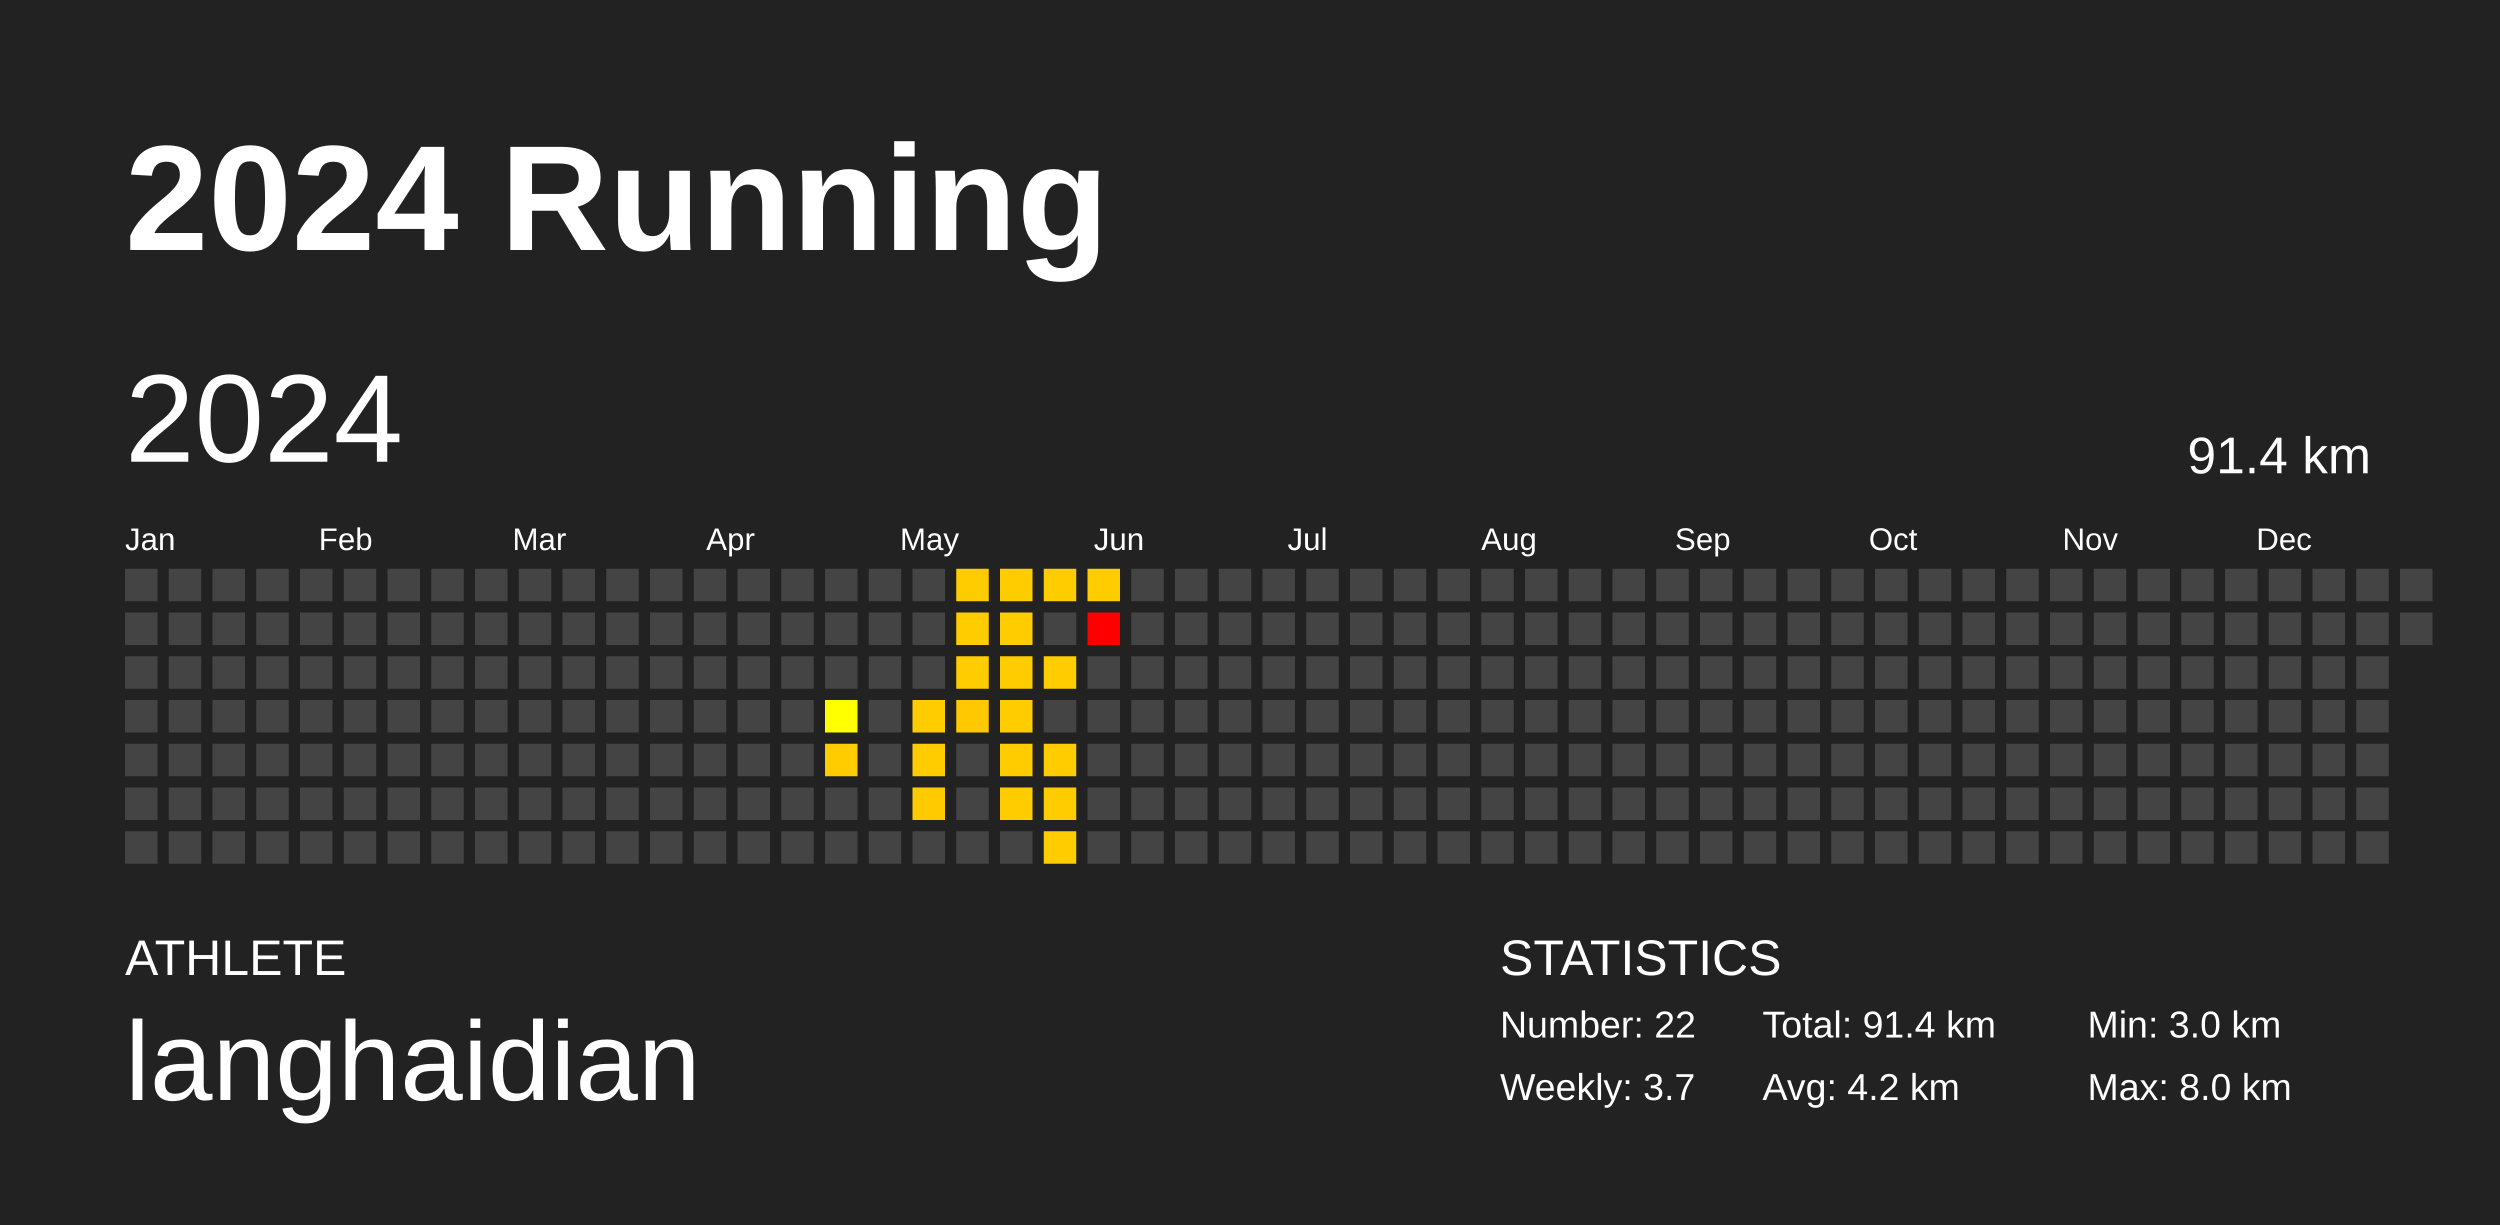
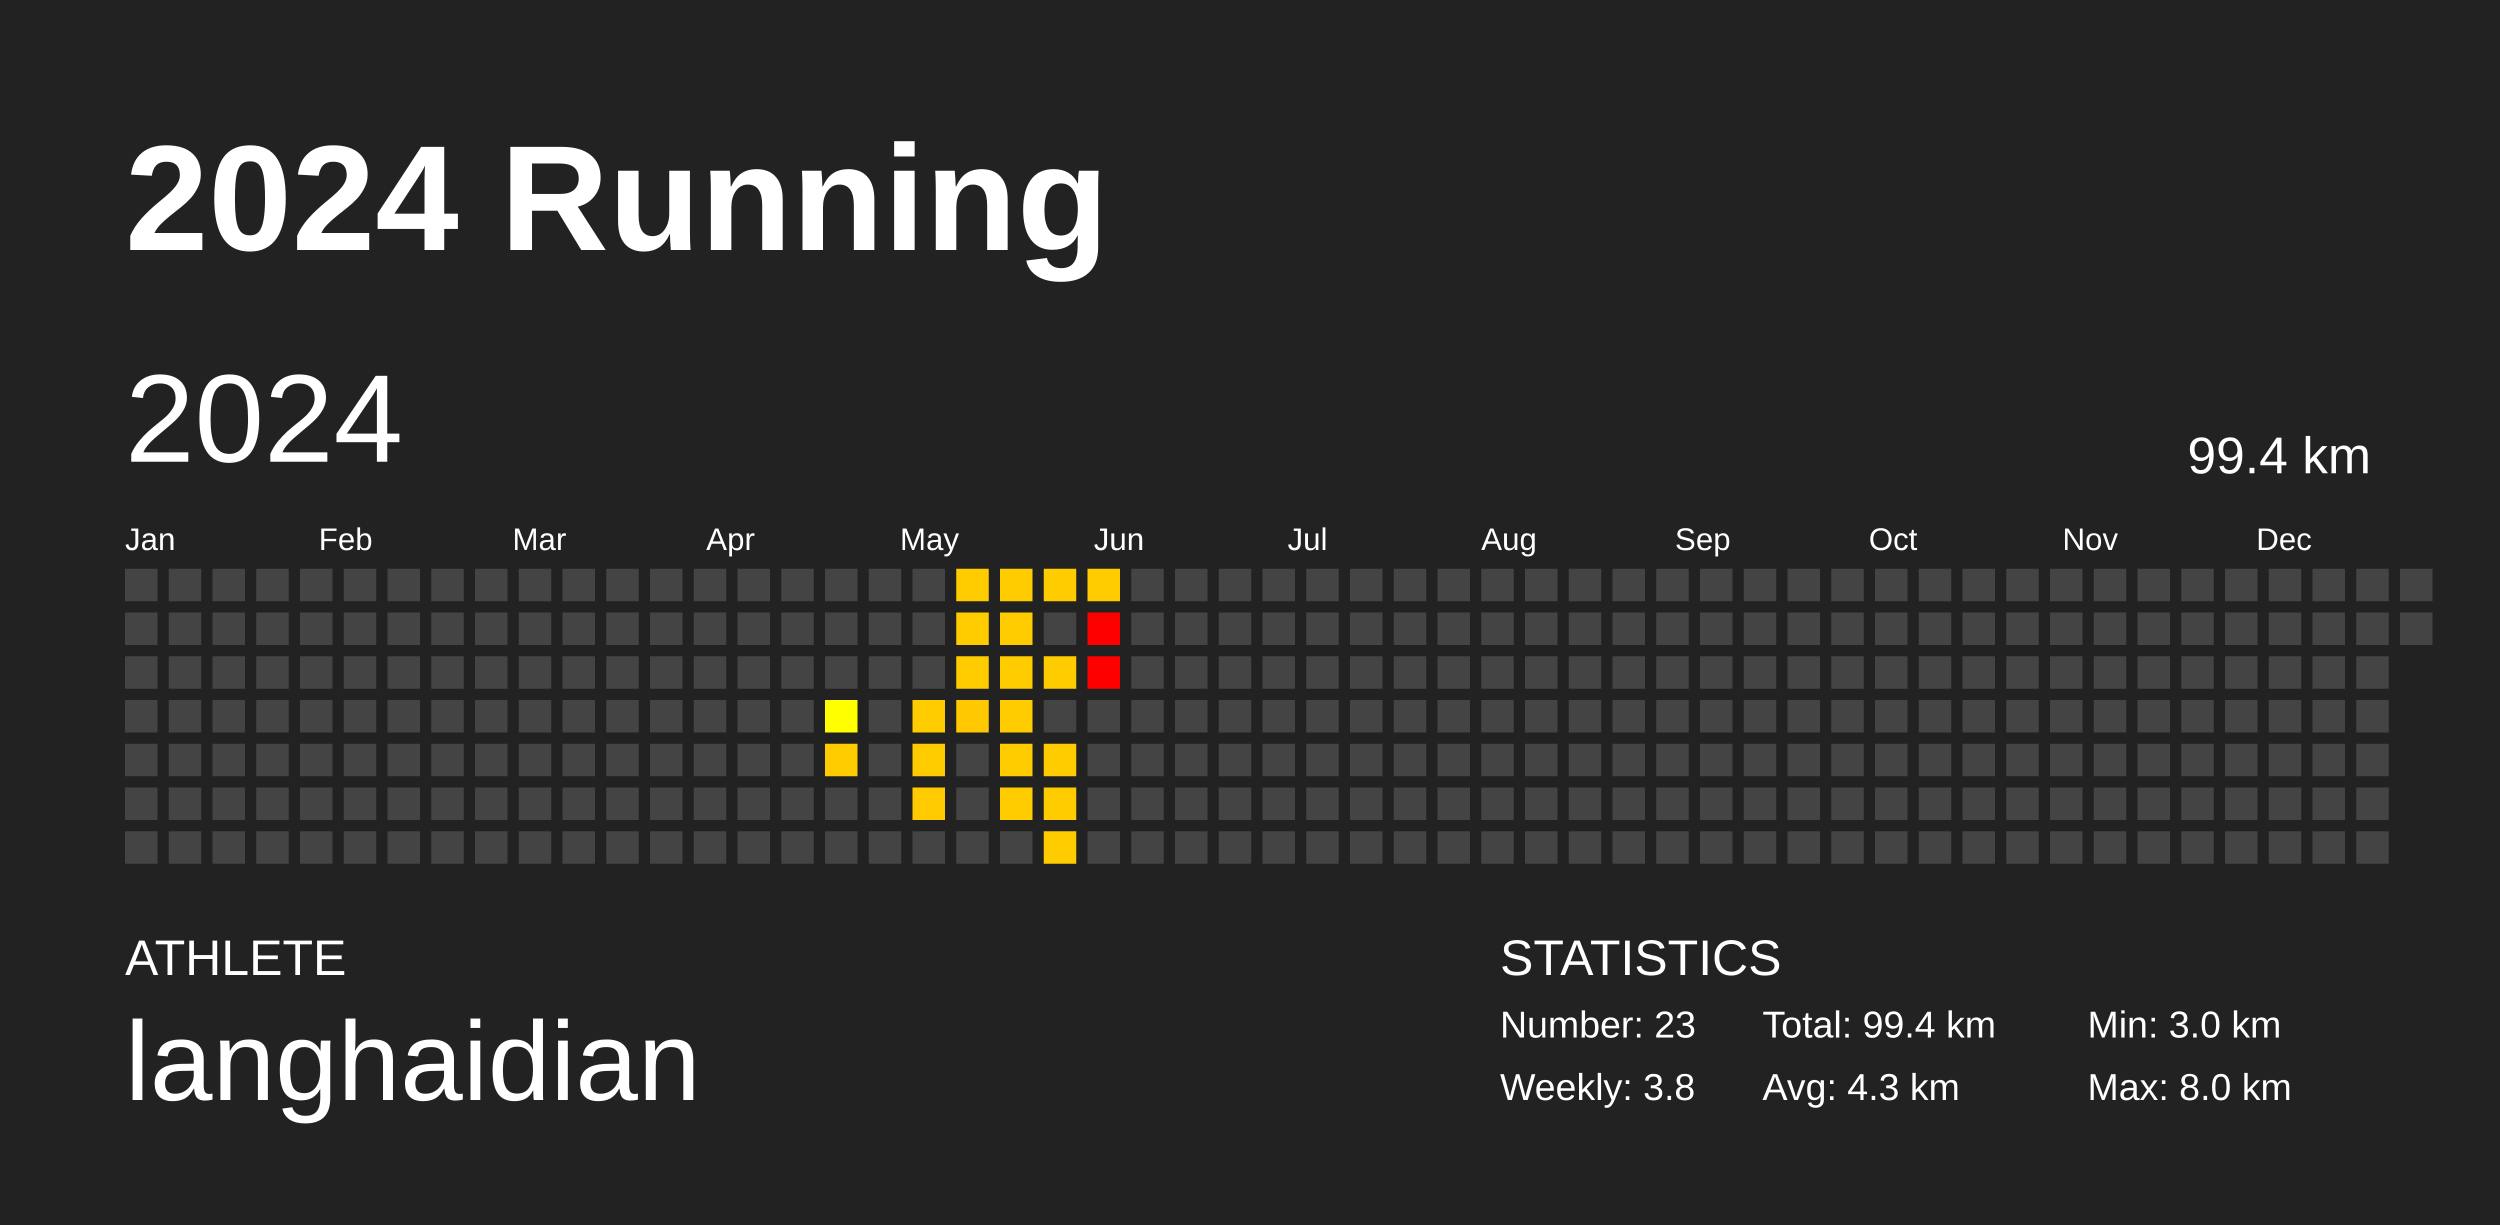
<svg xmlns="http://www.w3.org/2000/svg" baseProfile="full" height="98mm" version="1.1" viewBox="0,0,200,98" width="200mm">
  <defs />
  <rect fill="#222222" height="98" width="200" x="0" y="0" />
  <text fill="#FFFFFF" style="font-size:12px; font-family:Arial; font-weight:bold;" x="10" y="20">2024 Running</text>
  <text fill="#FFFFFF" style="font-size:4px; font-family:Arial" x="10" y="78">ATHLETE</text>
  <text fill="#FFFFFF" style="font-size:9px; font-family:Arial" x="10" y="88">langhaidian</text>
  <text fill="#FFFFFF" style="font-size:4px; font-family:Arial" x="120" y="78">STATISTICS</text>
-   <text fill="#FFFFFF" style="font-size:3px; font-family:Arial" x="120" y="83">Number: 22</text>
-   <text fill="#FFFFFF" style="font-size:3px; font-family:Arial" x="120" y="88">Weekly: 3.7</text>
-   <text fill="#FFFFFF" style="font-size:3px; font-family:Arial" x="141" y="83">Total: 91.4 km</text>
-   <text fill="#FFFFFF" style="font-size:3px; font-family:Arial" x="141" y="88">Avg: 4.2 km</text>
+   <text fill="#FFFFFF" style="font-size:3px; font-family:Arial" x="120" y="83">Number: 23</text>
+   <text fill="#FFFFFF" style="font-size:3px; font-family:Arial" x="120" y="88">Weekly: 3.8</text>
+   <text fill="#FFFFFF" style="font-size:3px; font-family:Arial" x="141" y="83">Total: 99.4 km</text>
+   <text fill="#FFFFFF" style="font-size:3px; font-family:Arial" x="141" y="88">Avg: 4.3 km</text>
  <text fill="#FFFFFF" style="font-size:3px; font-family:Arial" x="167" y="83">Min: 3.0 km</text>
  <text fill="#FFFFFF" style="font-size:3px; font-family:Arial" x="167" y="88">Max: 8.0 km</text>
  <text dominant-baseline="hanging" fill="#FFFFFF" style="font-size:10.0px; font-family:Arial;" x="10" y="30">2024</text>
-   <text dominant-baseline="hanging" fill="#FFFFFF" style="font-size:4.125px; font-family:Arial;" x="175" y="35">91.4 km</text>
+   <text dominant-baseline="hanging" fill="#FFFFFF" style="font-size:4.125px; font-family:Arial;" x="175" y="35">99.4 km</text>
  <text fill="#FFFFFF" style="font-size:2.5px; font-family:Arial" x="10.0" y="44">Jan</text>
  <text fill="#FFFFFF" style="font-size:2.5px; font-family:Arial" x="25.5" y="44">Feb</text>
  <text fill="#FFFFFF" style="font-size:2.5px; font-family:Arial" x="41.0" y="44">Mar</text>
  <text fill="#FFFFFF" style="font-size:2.5px; font-family:Arial" x="56.5" y="44">Apr</text>
  <text fill="#FFFFFF" style="font-size:2.5px; font-family:Arial" x="72.0" y="44">May</text>
  <text fill="#FFFFFF" style="font-size:2.5px; font-family:Arial" x="87.5" y="44">Jun</text>
  <text fill="#FFFFFF" style="font-size:2.5px; font-family:Arial" x="103.0" y="44">Jul</text>
  <text fill="#FFFFFF" style="font-size:2.5px; font-family:Arial" x="118.5" y="44">Aug</text>
  <text fill="#FFFFFF" style="font-size:2.5px; font-family:Arial" x="134.0" y="44">Sep</text>
  <text fill="#FFFFFF" style="font-size:2.5px; font-family:Arial" x="149.5" y="44">Oct</text>
  <text fill="#FFFFFF" style="font-size:2.5px; font-family:Arial" x="165.0" y="44">Nov</text>
  <text fill="#FFFFFF" style="font-size:2.5px; font-family:Arial" x="180.5" y="44">Dec</text>
  <rect fill="#444444" height="2.6" width="2.6" x="10.0" y="45.5" />
  <rect fill="#444444" height="2.6" width="2.6" x="10.0" y="49.0" />
  <rect fill="#444444" height="2.6" width="2.6" x="10.0" y="52.5" />
  <rect fill="#444444" height="2.6" width="2.6" x="10.0" y="56.0" />
  <rect fill="#444444" height="2.6" width="2.6" x="10.0" y="59.5" />
  <rect fill="#444444" height="2.6" width="2.6" x="10.0" y="63.0" />
  <rect fill="#444444" height="2.6" width="2.6" x="10.0" y="66.5" />
  <rect fill="#444444" height="2.6" width="2.6" x="13.5" y="45.5" />
  <rect fill="#444444" height="2.6" width="2.6" x="13.5" y="49.0" />
  <rect fill="#444444" height="2.6" width="2.6" x="13.5" y="52.5" />
  <rect fill="#444444" height="2.6" width="2.6" x="13.5" y="56.0" />
  <rect fill="#444444" height="2.6" width="2.6" x="13.5" y="59.5" />
  <rect fill="#444444" height="2.6" width="2.6" x="13.5" y="63.0" />
  <rect fill="#444444" height="2.6" width="2.6" x="13.5" y="66.5" />
  <rect fill="#444444" height="2.6" width="2.6" x="17.0" y="45.5" />
  <rect fill="#444444" height="2.6" width="2.6" x="17.0" y="49.0" />
  <rect fill="#444444" height="2.6" width="2.6" x="17.0" y="52.5" />
  <rect fill="#444444" height="2.6" width="2.6" x="17.0" y="56.0" />
  <rect fill="#444444" height="2.6" width="2.6" x="17.0" y="59.5" />
  <rect fill="#444444" height="2.6" width="2.6" x="17.0" y="63.0" />
  <rect fill="#444444" height="2.6" width="2.6" x="17.0" y="66.5" />
  <rect fill="#444444" height="2.6" width="2.6" x="20.5" y="45.5" />
  <rect fill="#444444" height="2.6" width="2.6" x="20.5" y="49.0" />
  <rect fill="#444444" height="2.6" width="2.6" x="20.5" y="52.5" />
  <rect fill="#444444" height="2.6" width="2.6" x="20.5" y="56.0" />
  <rect fill="#444444" height="2.6" width="2.6" x="20.5" y="59.5" />
  <rect fill="#444444" height="2.6" width="2.6" x="20.5" y="63.0" />
  <rect fill="#444444" height="2.6" width="2.6" x="20.5" y="66.5" />
  <rect fill="#444444" height="2.6" width="2.6" x="24.0" y="45.5" />
  <rect fill="#444444" height="2.6" width="2.6" x="24.0" y="49.0" />
  <rect fill="#444444" height="2.6" width="2.6" x="24.0" y="52.5" />
  <rect fill="#444444" height="2.6" width="2.6" x="24.0" y="56.0" />
  <rect fill="#444444" height="2.6" width="2.6" x="24.0" y="59.5" />
  <rect fill="#444444" height="2.6" width="2.6" x="24.0" y="63.0" />
  <rect fill="#444444" height="2.6" width="2.6" x="24.0" y="66.5" />
  <rect fill="#444444" height="2.6" width="2.6" x="27.5" y="45.5" />
  <rect fill="#444444" height="2.6" width="2.6" x="27.5" y="49.0" />
  <rect fill="#444444" height="2.6" width="2.6" x="27.5" y="52.5" />
  <rect fill="#444444" height="2.6" width="2.6" x="27.5" y="56.0" />
  <rect fill="#444444" height="2.6" width="2.6" x="27.5" y="59.5" />
  <rect fill="#444444" height="2.6" width="2.6" x="27.5" y="63.0" />
  <rect fill="#444444" height="2.6" width="2.6" x="27.5" y="66.5" />
  <rect fill="#444444" height="2.6" width="2.6" x="31.0" y="45.5" />
  <rect fill="#444444" height="2.6" width="2.6" x="31.0" y="49.0" />
  <rect fill="#444444" height="2.6" width="2.6" x="31.0" y="52.5" />
  <rect fill="#444444" height="2.6" width="2.6" x="31.0" y="56.0" />
  <rect fill="#444444" height="2.6" width="2.6" x="31.0" y="59.5" />
  <rect fill="#444444" height="2.6" width="2.6" x="31.0" y="63.0" />
  <rect fill="#444444" height="2.6" width="2.6" x="31.0" y="66.5" />
  <rect fill="#444444" height="2.6" width="2.6" x="34.5" y="45.5" />
  <rect fill="#444444" height="2.6" width="2.6" x="34.5" y="49.0" />
  <rect fill="#444444" height="2.6" width="2.6" x="34.5" y="52.5" />
  <rect fill="#444444" height="2.6" width="2.6" x="34.5" y="56.0" />
  <rect fill="#444444" height="2.6" width="2.6" x="34.5" y="59.5" />
  <rect fill="#444444" height="2.6" width="2.6" x="34.5" y="63.0" />
  <rect fill="#444444" height="2.6" width="2.6" x="34.5" y="66.5" />
  <rect fill="#444444" height="2.6" width="2.6" x="38.0" y="45.5" />
  <rect fill="#444444" height="2.6" width="2.6" x="38.0" y="49.0" />
  <rect fill="#444444" height="2.6" width="2.6" x="38.0" y="52.5" />
  <rect fill="#444444" height="2.6" width="2.6" x="38.0" y="56.0" />
  <rect fill="#444444" height="2.6" width="2.6" x="38.0" y="59.5" />
  <rect fill="#444444" height="2.6" width="2.6" x="38.0" y="63.0" />
  <rect fill="#444444" height="2.6" width="2.6" x="38.0" y="66.5" />
  <rect fill="#444444" height="2.6" width="2.6" x="41.5" y="45.5" />
  <rect fill="#444444" height="2.6" width="2.6" x="41.5" y="49.0" />
  <rect fill="#444444" height="2.6" width="2.6" x="41.5" y="52.5" />
  <rect fill="#444444" height="2.6" width="2.6" x="41.5" y="56.0" />
  <rect fill="#444444" height="2.6" width="2.6" x="41.5" y="59.5" />
  <rect fill="#444444" height="2.6" width="2.6" x="41.5" y="63.0" />
  <rect fill="#444444" height="2.6" width="2.6" x="41.5" y="66.5" />
  <rect fill="#444444" height="2.6" width="2.6" x="45.0" y="45.5" />
  <rect fill="#444444" height="2.6" width="2.6" x="45.0" y="49.0" />
  <rect fill="#444444" height="2.6" width="2.6" x="45.0" y="52.5" />
  <rect fill="#444444" height="2.6" width="2.6" x="45.0" y="56.0" />
  <rect fill="#444444" height="2.6" width="2.6" x="45.0" y="59.5" />
  <rect fill="#444444" height="2.6" width="2.6" x="45.0" y="63.0" />
  <rect fill="#444444" height="2.6" width="2.6" x="45.0" y="66.5" />
  <rect fill="#444444" height="2.6" width="2.6" x="48.5" y="45.5" />
  <rect fill="#444444" height="2.6" width="2.6" x="48.5" y="49.0" />
  <rect fill="#444444" height="2.6" width="2.6" x="48.5" y="52.5" />
  <rect fill="#444444" height="2.6" width="2.6" x="48.5" y="56.0" />
  <rect fill="#444444" height="2.6" width="2.6" x="48.5" y="59.5" />
  <rect fill="#444444" height="2.6" width="2.6" x="48.5" y="63.0" />
  <rect fill="#444444" height="2.6" width="2.6" x="48.5" y="66.5" />
  <rect fill="#444444" height="2.6" width="2.6" x="52.0" y="45.5" />
  <rect fill="#444444" height="2.6" width="2.6" x="52.0" y="49.0" />
  <rect fill="#444444" height="2.6" width="2.6" x="52.0" y="52.5" />
  <rect fill="#444444" height="2.6" width="2.6" x="52.0" y="56.0" />
  <rect fill="#444444" height="2.6" width="2.6" x="52.0" y="59.5" />
  <rect fill="#444444" height="2.6" width="2.6" x="52.0" y="63.0" />
  <rect fill="#444444" height="2.6" width="2.6" x="52.0" y="66.5" />
  <rect fill="#444444" height="2.6" width="2.6" x="55.5" y="45.5" />
  <rect fill="#444444" height="2.6" width="2.6" x="55.5" y="49.0" />
  <rect fill="#444444" height="2.6" width="2.6" x="55.5" y="52.5" />
  <rect fill="#444444" height="2.6" width="2.6" x="55.5" y="56.0" />
  <rect fill="#444444" height="2.6" width="2.6" x="55.5" y="59.5" />
  <rect fill="#444444" height="2.6" width="2.6" x="55.5" y="63.0" />
  <rect fill="#444444" height="2.6" width="2.6" x="55.5" y="66.5" />
  <rect fill="#444444" height="2.6" width="2.6" x="59.0" y="45.5" />
  <rect fill="#444444" height="2.6" width="2.6" x="59.0" y="49.0" />
  <rect fill="#444444" height="2.6" width="2.6" x="59.0" y="52.5" />
  <rect fill="#444444" height="2.6" width="2.6" x="59.0" y="56.0" />
  <rect fill="#444444" height="2.6" width="2.6" x="59.0" y="59.5" />
  <rect fill="#444444" height="2.6" width="2.6" x="59.0" y="63.0" />
  <rect fill="#444444" height="2.6" width="2.6" x="59.0" y="66.5" />
  <rect fill="#444444" height="2.6" width="2.6" x="62.5" y="45.5" />
  <rect fill="#444444" height="2.6" width="2.6" x="62.5" y="49.0" />
  <rect fill="#444444" height="2.6" width="2.6" x="62.5" y="52.5" />
  <rect fill="#444444" height="2.6" width="2.6" x="62.5" y="56.0" />
  <rect fill="#444444" height="2.6" width="2.6" x="62.5" y="59.5" />
  <rect fill="#444444" height="2.6" width="2.6" x="62.5" y="63.0" />
  <rect fill="#444444" height="2.6" width="2.6" x="62.5" y="66.5" />
  <rect fill="#444444" height="2.6" width="2.6" x="66.0" y="45.5" />
  <rect fill="#444444" height="2.6" width="2.6" x="66.0" y="49.0" />
  <rect fill="#444444" height="2.6" width="2.6" x="66.0" y="52.5" />
  <rect fill="#ffff00" height="2.6" width="2.6" x="66.0" y="56.0" />
  <rect fill="#ffcc00" height="2.6" width="2.6" x="66.0" y="59.5" />
  <rect fill="#444444" height="2.6" width="2.6" x="66.0" y="63.0" />
  <rect fill="#444444" height="2.6" width="2.6" x="66.0" y="66.5" />
  <rect fill="#444444" height="2.6" width="2.6" x="69.5" y="45.5" />
  <rect fill="#444444" height="2.6" width="2.6" x="69.5" y="49.0" />
  <rect fill="#444444" height="2.6" width="2.6" x="69.5" y="52.5" />
  <rect fill="#444444" height="2.6" width="2.6" x="69.5" y="56.0" />
  <rect fill="#444444" height="2.6" width="2.6" x="69.5" y="59.5" />
  <rect fill="#444444" height="2.6" width="2.6" x="69.5" y="63.0" />
  <rect fill="#444444" height="2.6" width="2.6" x="69.5" y="66.5" />
  <rect fill="#444444" height="2.6" width="2.6" x="73.0" y="45.5" />
  <rect fill="#444444" height="2.6" width="2.6" x="73.0" y="49.0" />
  <rect fill="#444444" height="2.6" width="2.6" x="73.0" y="52.5" />
  <rect fill="#ffcc00" height="2.6" width="2.6" x="73.0" y="56.0" />
  <rect fill="#ffcc00" height="2.6" width="2.6" x="73.0" y="59.5" />
  <rect fill="#ffcb00" height="2.6" width="2.6" x="73.0" y="63.0" />
  <rect fill="#444444" height="2.6" width="2.6" x="73.0" y="66.5" />
  <rect fill="#ffcc00" height="2.6" width="2.6" x="76.5" y="45.5" />
  <rect fill="#ffcc00" height="2.6" width="2.6" x="76.5" y="49.0" />
  <rect fill="#ffcc00" height="2.6" width="2.6" x="76.5" y="52.5" />
  <rect fill="#ffc800" height="2.6" width="2.6" x="76.5" y="56.0" />
  <rect fill="#444444" height="2.6" width="2.6" x="76.5" y="59.5" />
  <rect fill="#444444" height="2.6" width="2.6" x="76.5" y="63.0" />
  <rect fill="#444444" height="2.6" width="2.6" x="76.5" y="66.5" />
  <rect fill="#ffcc00" height="2.6" width="2.6" x="80.0" y="45.5" />
  <rect fill="#ffcc00" height="2.6" width="2.6" x="80.0" y="49.0" />
  <rect fill="#ffcc00" height="2.6" width="2.6" x="80.0" y="52.5" />
  <rect fill="#ffcc00" height="2.6" width="2.6" x="80.0" y="56.0" />
  <rect fill="#ffcc00" height="2.6" width="2.6" x="80.0" y="59.5" />
  <rect fill="#ffcc00" height="2.6" width="2.6" x="80.0" y="63.0" />
  <rect fill="#444444" height="2.6" width="2.6" x="80.0" y="66.5" />
  <rect fill="#ffcc00" height="2.6" width="2.6" x="83.5" y="45.5" />
  <rect fill="#444444" height="2.6" width="2.6" x="83.5" y="49.0" />
  <rect fill="#ffcc00" height="2.6" width="2.6" x="83.5" y="52.5" />
  <rect fill="#444444" height="2.6" width="2.6" x="83.5" y="56.0" />
  <rect fill="#ffcc00" height="2.6" width="2.6" x="83.5" y="59.5" />
  <rect fill="#ffcc00" height="2.6" width="2.6" x="83.5" y="63.0" />
  <rect fill="#ffcc00" height="2.6" width="2.6" x="83.5" y="66.5" />
  <rect fill="#ffcc00" height="2.6" width="2.6" x="87.0" y="45.5" />
  <rect fill="#ff0000" height="2.6" width="2.6" x="87.0" y="49.0" />
-   <rect fill="#444444" height="2.6" width="2.6" x="87.0" y="52.5" />
+   <rect fill="#ff0000" height="2.6" width="2.6" x="87.0" y="52.5" />
  <rect fill="#444444" height="2.6" width="2.6" x="87.0" y="56.0" />
  <rect fill="#444444" height="2.6" width="2.6" x="87.0" y="59.5" />
  <rect fill="#444444" height="2.6" width="2.6" x="87.0" y="63.0" />
  <rect fill="#444444" height="2.6" width="2.6" x="87.0" y="66.5" />
  <rect fill="#444444" height="2.6" width="2.6" x="90.5" y="45.5" />
  <rect fill="#444444" height="2.6" width="2.6" x="90.5" y="49.0" />
  <rect fill="#444444" height="2.6" width="2.6" x="90.5" y="52.5" />
  <rect fill="#444444" height="2.6" width="2.6" x="90.5" y="56.0" />
  <rect fill="#444444" height="2.6" width="2.6" x="90.5" y="59.5" />
  <rect fill="#444444" height="2.6" width="2.6" x="90.5" y="63.0" />
  <rect fill="#444444" height="2.6" width="2.6" x="90.5" y="66.5" />
  <rect fill="#444444" height="2.6" width="2.6" x="94.0" y="45.5" />
  <rect fill="#444444" height="2.6" width="2.6" x="94.0" y="49.0" />
  <rect fill="#444444" height="2.6" width="2.6" x="94.0" y="52.5" />
  <rect fill="#444444" height="2.6" width="2.6" x="94.0" y="56.0" />
  <rect fill="#444444" height="2.6" width="2.6" x="94.0" y="59.5" />
  <rect fill="#444444" height="2.6" width="2.6" x="94.0" y="63.0" />
  <rect fill="#444444" height="2.6" width="2.6" x="94.0" y="66.5" />
  <rect fill="#444444" height="2.6" width="2.6" x="97.5" y="45.5" />
  <rect fill="#444444" height="2.6" width="2.6" x="97.5" y="49.0" />
  <rect fill="#444444" height="2.6" width="2.6" x="97.5" y="52.5" />
  <rect fill="#444444" height="2.6" width="2.6" x="97.5" y="56.0" />
  <rect fill="#444444" height="2.6" width="2.6" x="97.5" y="59.5" />
  <rect fill="#444444" height="2.6" width="2.6" x="97.5" y="63.0" />
  <rect fill="#444444" height="2.6" width="2.6" x="97.5" y="66.5" />
  <rect fill="#444444" height="2.6" width="2.6" x="101.0" y="45.5" />
  <rect fill="#444444" height="2.6" width="2.6" x="101.0" y="49.0" />
  <rect fill="#444444" height="2.6" width="2.6" x="101.0" y="52.5" />
  <rect fill="#444444" height="2.6" width="2.6" x="101.0" y="56.0" />
  <rect fill="#444444" height="2.6" width="2.6" x="101.0" y="59.5" />
  <rect fill="#444444" height="2.6" width="2.6" x="101.0" y="63.0" />
  <rect fill="#444444" height="2.6" width="2.6" x="101.0" y="66.5" />
  <rect fill="#444444" height="2.6" width="2.6" x="104.5" y="45.5" />
  <rect fill="#444444" height="2.6" width="2.6" x="104.5" y="49.0" />
  <rect fill="#444444" height="2.6" width="2.6" x="104.5" y="52.5" />
  <rect fill="#444444" height="2.6" width="2.6" x="104.5" y="56.0" />
  <rect fill="#444444" height="2.6" width="2.6" x="104.5" y="59.5" />
  <rect fill="#444444" height="2.6" width="2.6" x="104.5" y="63.0" />
  <rect fill="#444444" height="2.6" width="2.6" x="104.5" y="66.5" />
  <rect fill="#444444" height="2.6" width="2.6" x="108.0" y="45.5" />
  <rect fill="#444444" height="2.6" width="2.6" x="108.0" y="49.0" />
  <rect fill="#444444" height="2.6" width="2.6" x="108.0" y="52.5" />
  <rect fill="#444444" height="2.6" width="2.6" x="108.0" y="56.0" />
  <rect fill="#444444" height="2.6" width="2.6" x="108.0" y="59.5" />
  <rect fill="#444444" height="2.6" width="2.6" x="108.0" y="63.0" />
  <rect fill="#444444" height="2.6" width="2.6" x="108.0" y="66.5" />
  <rect fill="#444444" height="2.6" width="2.6" x="111.5" y="45.5" />
  <rect fill="#444444" height="2.6" width="2.6" x="111.5" y="49.0" />
  <rect fill="#444444" height="2.6" width="2.6" x="111.5" y="52.5" />
  <rect fill="#444444" height="2.6" width="2.6" x="111.5" y="56.0" />
  <rect fill="#444444" height="2.6" width="2.6" x="111.5" y="59.5" />
  <rect fill="#444444" height="2.6" width="2.6" x="111.5" y="63.0" />
  <rect fill="#444444" height="2.6" width="2.6" x="111.5" y="66.5" />
  <rect fill="#444444" height="2.6" width="2.6" x="115.0" y="45.5" />
  <rect fill="#444444" height="2.6" width="2.6" x="115.0" y="49.0" />
  <rect fill="#444444" height="2.6" width="2.6" x="115.0" y="52.5" />
  <rect fill="#444444" height="2.6" width="2.6" x="115.0" y="56.0" />
  <rect fill="#444444" height="2.6" width="2.6" x="115.0" y="59.5" />
  <rect fill="#444444" height="2.6" width="2.6" x="115.0" y="63.0" />
  <rect fill="#444444" height="2.6" width="2.6" x="115.0" y="66.5" />
  <rect fill="#444444" height="2.6" width="2.6" x="118.5" y="45.5" />
  <rect fill="#444444" height="2.6" width="2.6" x="118.5" y="49.0" />
  <rect fill="#444444" height="2.6" width="2.6" x="118.5" y="52.5" />
  <rect fill="#444444" height="2.6" width="2.6" x="118.5" y="56.0" />
  <rect fill="#444444" height="2.6" width="2.6" x="118.5" y="59.5" />
  <rect fill="#444444" height="2.6" width="2.6" x="118.5" y="63.0" />
  <rect fill="#444444" height="2.6" width="2.6" x="118.5" y="66.5" />
  <rect fill="#444444" height="2.6" width="2.6" x="122.0" y="45.5" />
  <rect fill="#444444" height="2.6" width="2.6" x="122.0" y="49.0" />
  <rect fill="#444444" height="2.6" width="2.6" x="122.0" y="52.5" />
  <rect fill="#444444" height="2.6" width="2.6" x="122.0" y="56.0" />
  <rect fill="#444444" height="2.6" width="2.6" x="122.0" y="59.5" />
  <rect fill="#444444" height="2.6" width="2.6" x="122.0" y="63.0" />
  <rect fill="#444444" height="2.6" width="2.6" x="122.0" y="66.5" />
  <rect fill="#444444" height="2.6" width="2.6" x="125.5" y="45.5" />
  <rect fill="#444444" height="2.6" width="2.6" x="125.5" y="49.0" />
  <rect fill="#444444" height="2.6" width="2.6" x="125.5" y="52.5" />
  <rect fill="#444444" height="2.6" width="2.6" x="125.5" y="56.0" />
  <rect fill="#444444" height="2.6" width="2.6" x="125.5" y="59.5" />
  <rect fill="#444444" height="2.6" width="2.6" x="125.5" y="63.0" />
  <rect fill="#444444" height="2.6" width="2.6" x="125.5" y="66.5" />
  <rect fill="#444444" height="2.6" width="2.6" x="129.0" y="45.5" />
  <rect fill="#444444" height="2.6" width="2.6" x="129.0" y="49.0" />
  <rect fill="#444444" height="2.6" width="2.6" x="129.0" y="52.5" />
  <rect fill="#444444" height="2.6" width="2.6" x="129.0" y="56.0" />
  <rect fill="#444444" height="2.6" width="2.6" x="129.0" y="59.5" />
  <rect fill="#444444" height="2.6" width="2.6" x="129.0" y="63.0" />
  <rect fill="#444444" height="2.6" width="2.6" x="129.0" y="66.5" />
  <rect fill="#444444" height="2.6" width="2.6" x="132.5" y="45.5" />
  <rect fill="#444444" height="2.6" width="2.6" x="132.5" y="49.0" />
  <rect fill="#444444" height="2.6" width="2.6" x="132.5" y="52.5" />
  <rect fill="#444444" height="2.6" width="2.6" x="132.5" y="56.0" />
  <rect fill="#444444" height="2.6" width="2.6" x="132.5" y="59.5" />
  <rect fill="#444444" height="2.6" width="2.6" x="132.5" y="63.0" />
  <rect fill="#444444" height="2.6" width="2.6" x="132.5" y="66.5" />
  <rect fill="#444444" height="2.6" width="2.6" x="136.0" y="45.5" />
  <rect fill="#444444" height="2.6" width="2.6" x="136.0" y="49.0" />
  <rect fill="#444444" height="2.6" width="2.6" x="136.0" y="52.5" />
  <rect fill="#444444" height="2.6" width="2.6" x="136.0" y="56.0" />
  <rect fill="#444444" height="2.6" width="2.6" x="136.0" y="59.5" />
  <rect fill="#444444" height="2.6" width="2.6" x="136.0" y="63.0" />
  <rect fill="#444444" height="2.6" width="2.6" x="136.0" y="66.5" />
  <rect fill="#444444" height="2.6" width="2.6" x="139.5" y="45.5" />
  <rect fill="#444444" height="2.6" width="2.6" x="139.5" y="49.0" />
  <rect fill="#444444" height="2.6" width="2.6" x="139.5" y="52.5" />
  <rect fill="#444444" height="2.6" width="2.6" x="139.5" y="56.0" />
  <rect fill="#444444" height="2.6" width="2.6" x="139.5" y="59.5" />
  <rect fill="#444444" height="2.6" width="2.6" x="139.5" y="63.0" />
  <rect fill="#444444" height="2.6" width="2.6" x="139.5" y="66.5" />
  <rect fill="#444444" height="2.6" width="2.6" x="143.0" y="45.5" />
  <rect fill="#444444" height="2.6" width="2.6" x="143.0" y="49.0" />
  <rect fill="#444444" height="2.6" width="2.6" x="143.0" y="52.5" />
  <rect fill="#444444" height="2.6" width="2.6" x="143.0" y="56.0" />
  <rect fill="#444444" height="2.6" width="2.6" x="143.0" y="59.5" />
  <rect fill="#444444" height="2.6" width="2.6" x="143.0" y="63.0" />
  <rect fill="#444444" height="2.6" width="2.6" x="143.0" y="66.5" />
  <rect fill="#444444" height="2.6" width="2.6" x="146.5" y="45.5" />
  <rect fill="#444444" height="2.6" width="2.6" x="146.5" y="49.0" />
  <rect fill="#444444" height="2.6" width="2.6" x="146.5" y="52.5" />
  <rect fill="#444444" height="2.6" width="2.6" x="146.5" y="56.0" />
  <rect fill="#444444" height="2.6" width="2.6" x="146.5" y="59.5" />
  <rect fill="#444444" height="2.6" width="2.6" x="146.5" y="63.0" />
  <rect fill="#444444" height="2.6" width="2.6" x="146.5" y="66.5" />
  <rect fill="#444444" height="2.6" width="2.6" x="150.0" y="45.5" />
  <rect fill="#444444" height="2.6" width="2.6" x="150.0" y="49.0" />
  <rect fill="#444444" height="2.6" width="2.6" x="150.0" y="52.5" />
  <rect fill="#444444" height="2.6" width="2.6" x="150.0" y="56.0" />
  <rect fill="#444444" height="2.6" width="2.6" x="150.0" y="59.5" />
  <rect fill="#444444" height="2.6" width="2.6" x="150.0" y="63.0" />
  <rect fill="#444444" height="2.6" width="2.6" x="150.0" y="66.5" />
  <rect fill="#444444" height="2.6" width="2.6" x="153.5" y="45.5" />
  <rect fill="#444444" height="2.6" width="2.6" x="153.5" y="49.0" />
  <rect fill="#444444" height="2.6" width="2.6" x="153.5" y="52.5" />
  <rect fill="#444444" height="2.6" width="2.6" x="153.5" y="56.0" />
  <rect fill="#444444" height="2.6" width="2.6" x="153.5" y="59.5" />
  <rect fill="#444444" height="2.6" width="2.6" x="153.5" y="63.0" />
  <rect fill="#444444" height="2.6" width="2.6" x="153.5" y="66.5" />
  <rect fill="#444444" height="2.6" width="2.6" x="157.0" y="45.5" />
  <rect fill="#444444" height="2.6" width="2.6" x="157.0" y="49.0" />
  <rect fill="#444444" height="2.6" width="2.6" x="157.0" y="52.5" />
  <rect fill="#444444" height="2.6" width="2.6" x="157.0" y="56.0" />
  <rect fill="#444444" height="2.6" width="2.6" x="157.0" y="59.5" />
  <rect fill="#444444" height="2.6" width="2.6" x="157.0" y="63.0" />
  <rect fill="#444444" height="2.6" width="2.6" x="157.0" y="66.5" />
  <rect fill="#444444" height="2.6" width="2.6" x="160.5" y="45.5" />
  <rect fill="#444444" height="2.6" width="2.6" x="160.5" y="49.0" />
  <rect fill="#444444" height="2.6" width="2.6" x="160.5" y="52.5" />
  <rect fill="#444444" height="2.6" width="2.6" x="160.5" y="56.0" />
  <rect fill="#444444" height="2.6" width="2.6" x="160.5" y="59.5" />
  <rect fill="#444444" height="2.6" width="2.6" x="160.5" y="63.0" />
  <rect fill="#444444" height="2.6" width="2.6" x="160.5" y="66.5" />
  <rect fill="#444444" height="2.6" width="2.6" x="164.0" y="45.5" />
  <rect fill="#444444" height="2.6" width="2.6" x="164.0" y="49.0" />
  <rect fill="#444444" height="2.6" width="2.6" x="164.0" y="52.5" />
  <rect fill="#444444" height="2.6" width="2.6" x="164.0" y="56.0" />
  <rect fill="#444444" height="2.6" width="2.6" x="164.0" y="59.5" />
  <rect fill="#444444" height="2.6" width="2.6" x="164.0" y="63.0" />
  <rect fill="#444444" height="2.6" width="2.6" x="164.0" y="66.5" />
  <rect fill="#444444" height="2.6" width="2.6" x="167.5" y="45.5" />
  <rect fill="#444444" height="2.6" width="2.6" x="167.5" y="49.0" />
  <rect fill="#444444" height="2.6" width="2.6" x="167.5" y="52.5" />
  <rect fill="#444444" height="2.6" width="2.6" x="167.5" y="56.0" />
  <rect fill="#444444" height="2.6" width="2.6" x="167.5" y="59.5" />
  <rect fill="#444444" height="2.6" width="2.6" x="167.5" y="63.0" />
  <rect fill="#444444" height="2.6" width="2.6" x="167.5" y="66.5" />
  <rect fill="#444444" height="2.6" width="2.6" x="171.0" y="45.5" />
  <rect fill="#444444" height="2.6" width="2.6" x="171.0" y="49.0" />
  <rect fill="#444444" height="2.6" width="2.6" x="171.0" y="52.5" />
  <rect fill="#444444" height="2.6" width="2.6" x="171.0" y="56.0" />
  <rect fill="#444444" height="2.6" width="2.6" x="171.0" y="59.5" />
  <rect fill="#444444" height="2.6" width="2.6" x="171.0" y="63.0" />
  <rect fill="#444444" height="2.6" width="2.6" x="171.0" y="66.5" />
  <rect fill="#444444" height="2.6" width="2.6" x="174.5" y="45.5" />
  <rect fill="#444444" height="2.6" width="2.6" x="174.5" y="49.0" />
  <rect fill="#444444" height="2.6" width="2.6" x="174.5" y="52.5" />
  <rect fill="#444444" height="2.6" width="2.6" x="174.5" y="56.0" />
  <rect fill="#444444" height="2.6" width="2.6" x="174.5" y="59.5" />
  <rect fill="#444444" height="2.6" width="2.6" x="174.5" y="63.0" />
  <rect fill="#444444" height="2.6" width="2.6" x="174.5" y="66.5" />
  <rect fill="#444444" height="2.6" width="2.6" x="178.0" y="45.5" />
  <rect fill="#444444" height="2.6" width="2.6" x="178.0" y="49.0" />
  <rect fill="#444444" height="2.6" width="2.6" x="178.0" y="52.5" />
  <rect fill="#444444" height="2.6" width="2.6" x="178.0" y="56.0" />
  <rect fill="#444444" height="2.6" width="2.6" x="178.0" y="59.5" />
  <rect fill="#444444" height="2.6" width="2.6" x="178.0" y="63.0" />
  <rect fill="#444444" height="2.6" width="2.6" x="178.0" y="66.5" />
  <rect fill="#444444" height="2.6" width="2.6" x="181.5" y="45.5" />
  <rect fill="#444444" height="2.6" width="2.6" x="181.5" y="49.0" />
  <rect fill="#444444" height="2.6" width="2.6" x="181.5" y="52.5" />
  <rect fill="#444444" height="2.6" width="2.6" x="181.5" y="56.0" />
  <rect fill="#444444" height="2.6" width="2.6" x="181.5" y="59.5" />
  <rect fill="#444444" height="2.6" width="2.6" x="181.5" y="63.0" />
  <rect fill="#444444" height="2.6" width="2.6" x="181.5" y="66.5" />
  <rect fill="#444444" height="2.6" width="2.6" x="185.0" y="45.5" />
  <rect fill="#444444" height="2.6" width="2.6" x="185.0" y="49.0" />
  <rect fill="#444444" height="2.6" width="2.6" x="185.0" y="52.5" />
  <rect fill="#444444" height="2.6" width="2.6" x="185.0" y="56.0" />
  <rect fill="#444444" height="2.6" width="2.6" x="185.0" y="59.5" />
  <rect fill="#444444" height="2.6" width="2.6" x="185.0" y="63.0" />
  <rect fill="#444444" height="2.6" width="2.6" x="185.0" y="66.5" />
  <rect fill="#444444" height="2.6" width="2.6" x="188.5" y="45.5" />
  <rect fill="#444444" height="2.6" width="2.6" x="188.5" y="49.0" />
  <rect fill="#444444" height="2.6" width="2.6" x="188.5" y="52.5" />
  <rect fill="#444444" height="2.6" width="2.6" x="188.5" y="56.0" />
  <rect fill="#444444" height="2.6" width="2.6" x="188.5" y="59.5" />
  <rect fill="#444444" height="2.6" width="2.6" x="188.5" y="63.0" />
  <rect fill="#444444" height="2.6" width="2.6" x="188.5" y="66.5" />
  <rect fill="#444444" height="2.6" width="2.6" x="192.0" y="45.5" />
  <rect fill="#444444" height="2.6" width="2.6" x="192.0" y="49.0" />
</svg>
